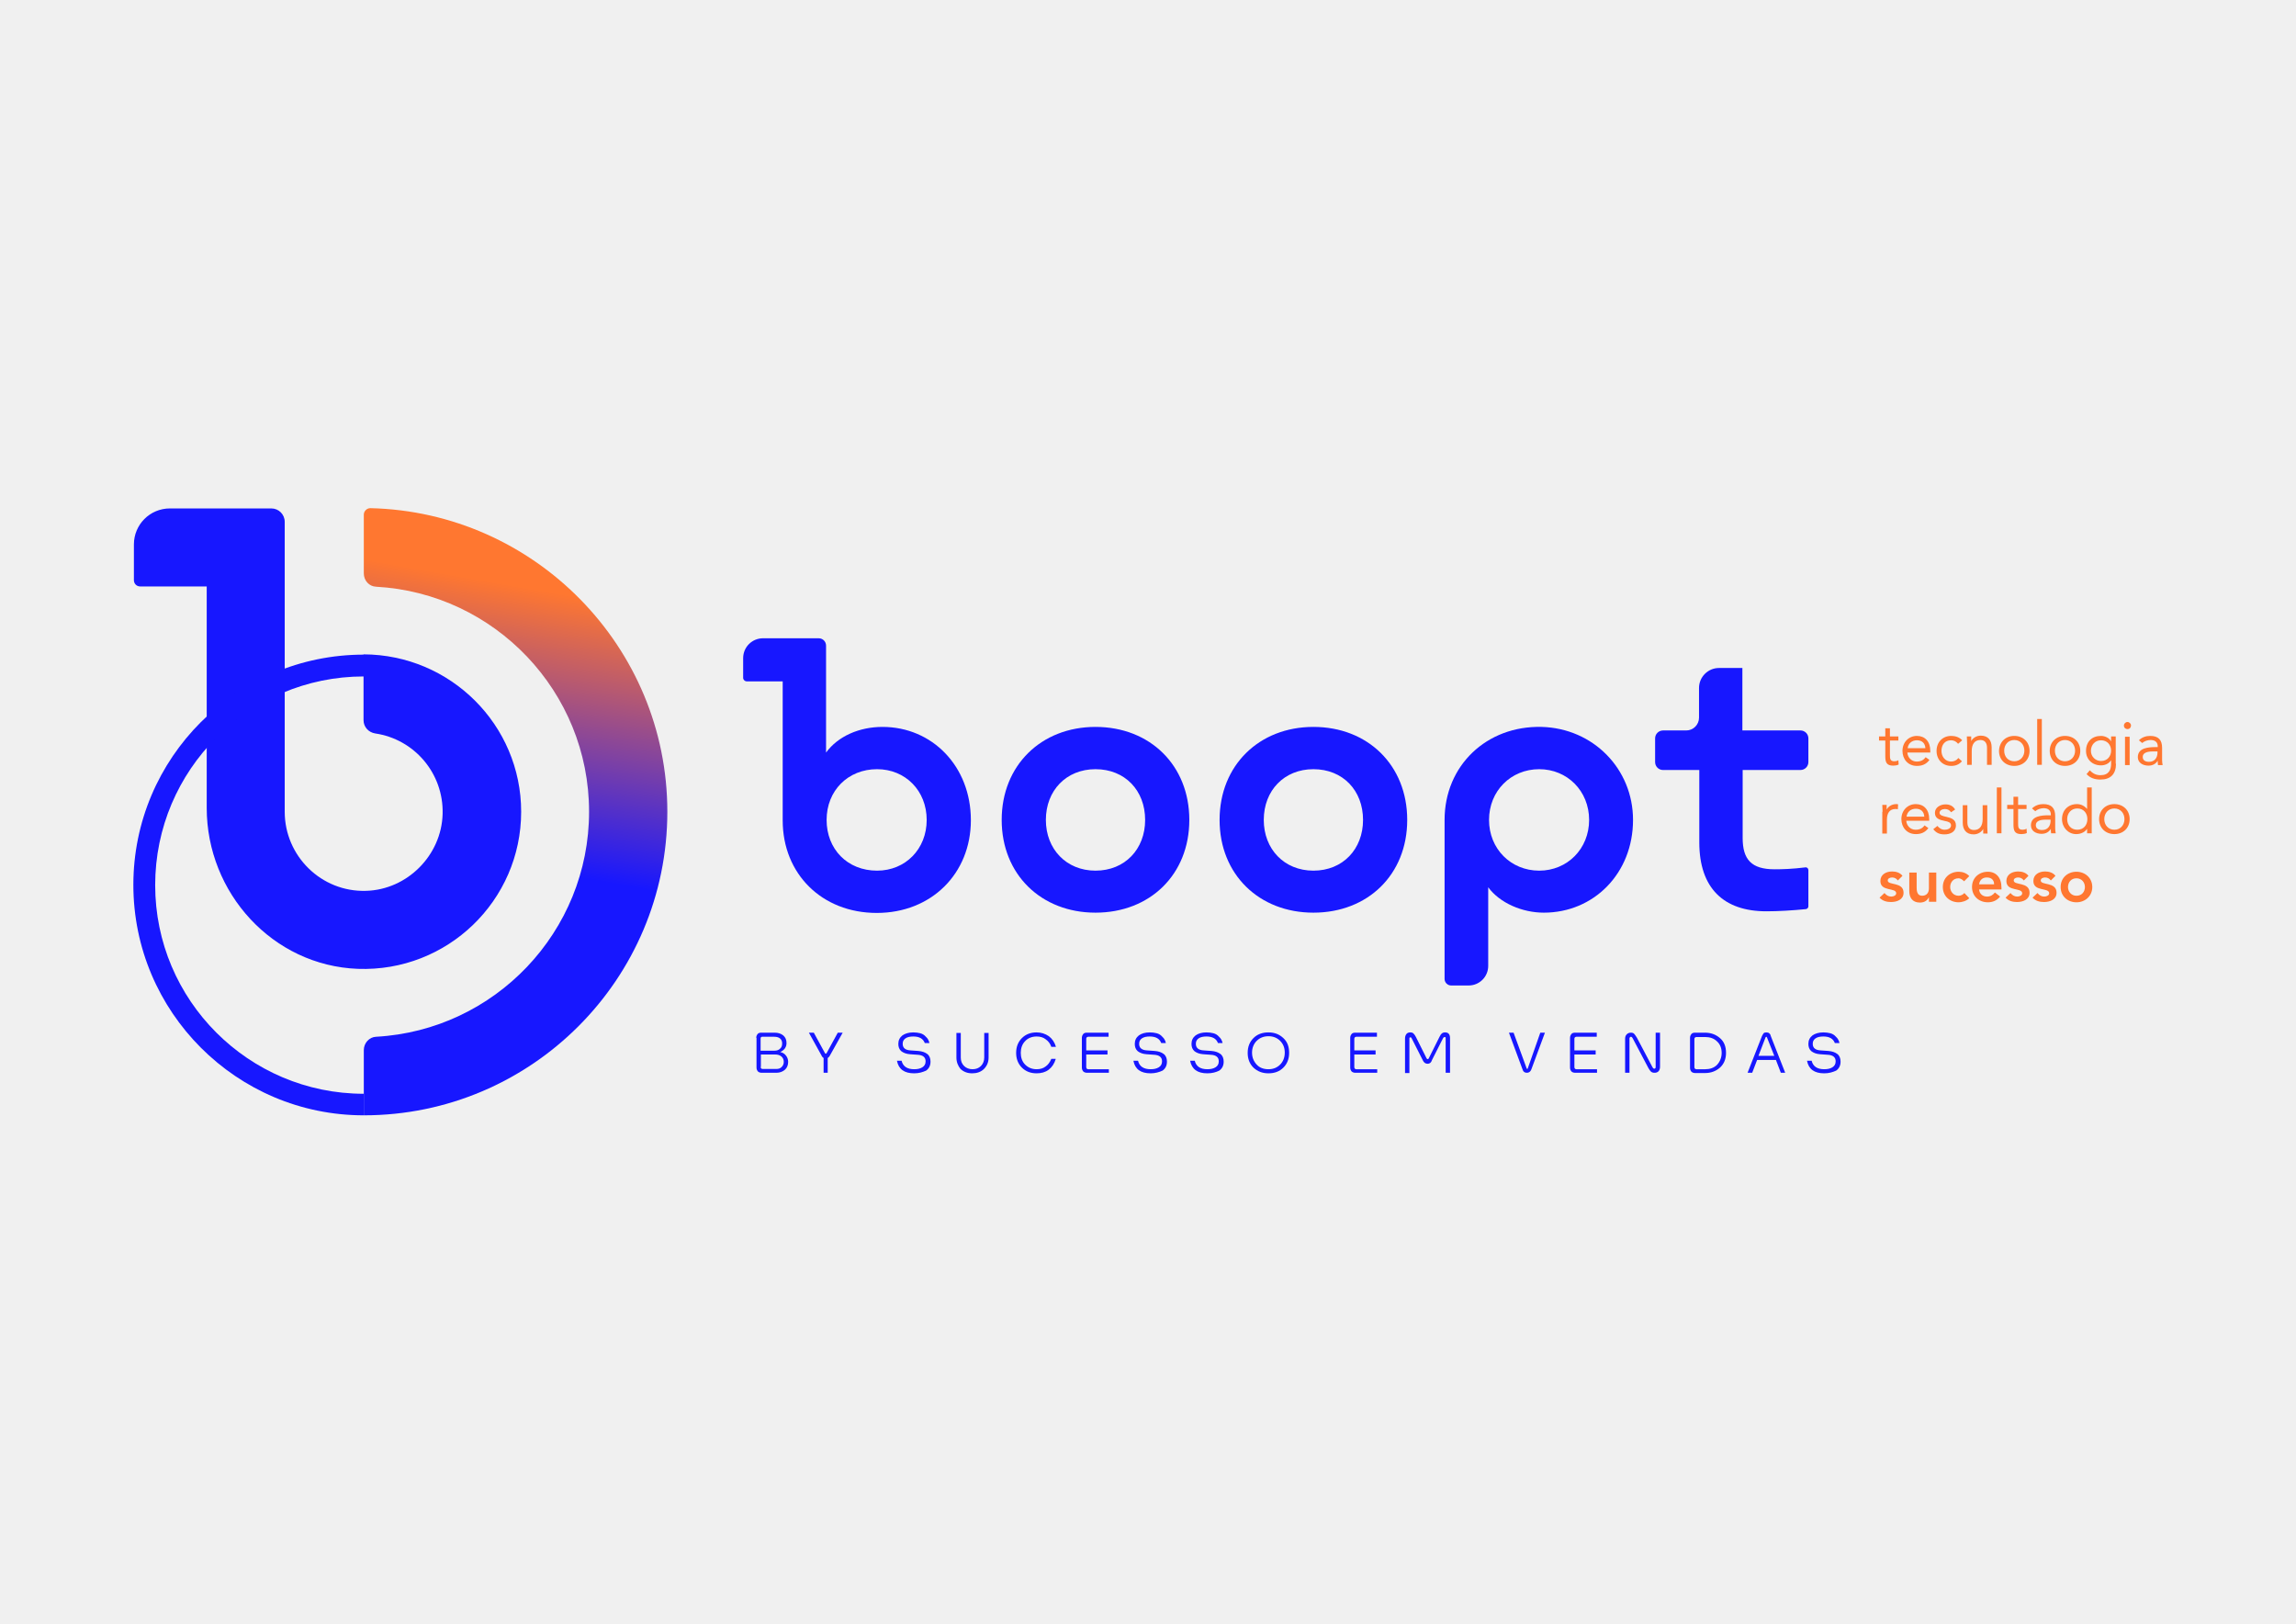
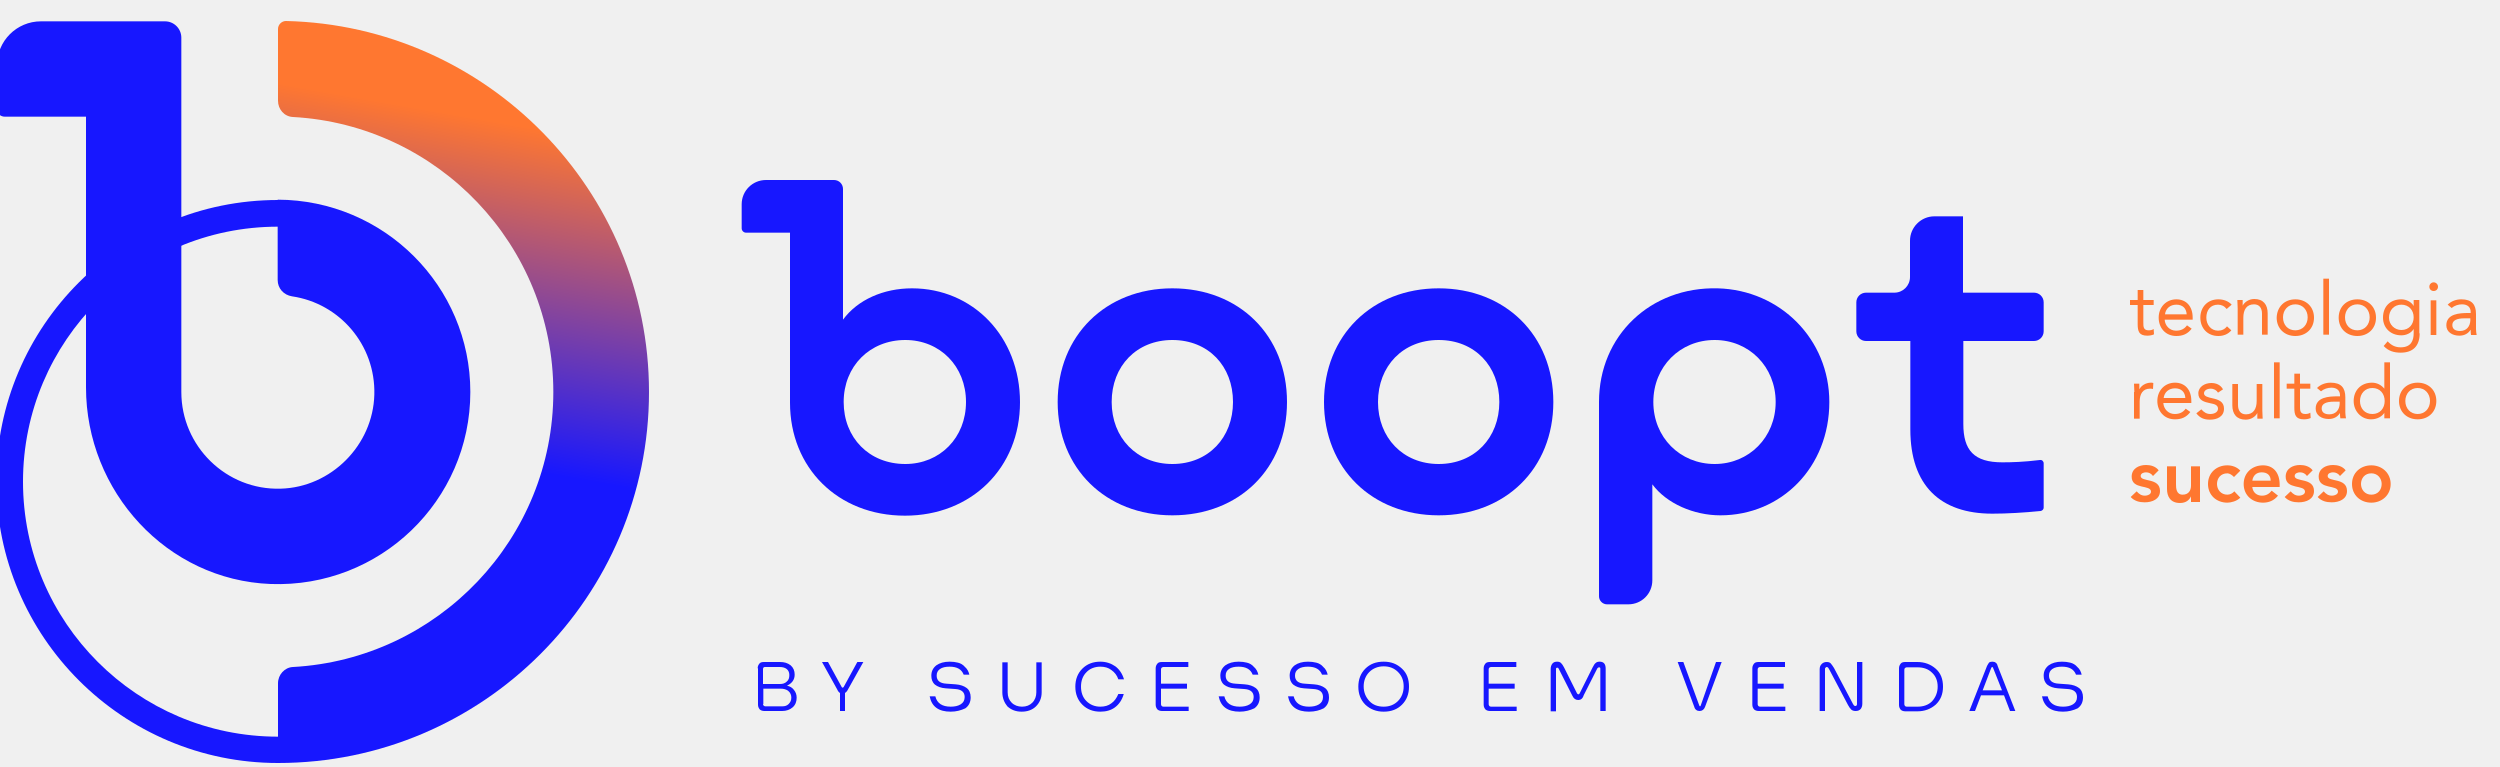
- <svg xmlns="http://www.w3.org/2000/svg" version="1.0" id="Camada_1" x="0px" y="0px" viewBox="0 0 841.9 595.3" style="enable-background:new 0 0 841.9 595.3;" xml:space="preserve">
+ <svg xmlns="http://www.w3.org/2000/svg" version="1.0" id="Camada_1" x="0px" y="0px" viewBox="50 180 750 230" style="enable-background:new 0 0 841.9 595.3;" xml:space="preserve">
  <style type="text/css">
- 	.st0{fill:#FFFFFF;}
- 	.st1{fill:#1717FF;}
- 	.st2{fill:url(#SVGID_1_);}
- 	.st3{fill:url(#SVGID_00000085250553953884094180000006189659160918787987_);}
- 	.st4{fill:#FF7730;}
- 	.st5{fill:url(#SVGID_00000114759404152809002950000014065873346210309783_);}
- 	.st6{fill:url(#SVGID_00000079477240381922484430000001444070709125313434_);}
- 	.st7{fill:url(#SVGID_00000107577519262261450590000012011145633967304073_);}
- </style>
+ 		.st0 {
+ 			fill: #FFFFFF;
+ 		}
+ 
+ 		.st1 {
+ 			fill: #1717FF;
+ 		}
+ 
+ 		.st2 {
+ 			fill: url(#SVGID_1_);
+ 		}
+ 
+ 		.st3 {
+ 			fill: url(#SVGID_00000085250553953884094180000006189659160918787987_);
+ 		}
+ 
+ 		.st4 {
+ 			fill: #FF7730;
+ 		}
+ 
+ 		.st5 {
+ 			fill: url(#SVGID_00000114759404152809002950000014065873346210309783_);
+ 		}
+ 
+ 		.st6 {
+ 			fill: url(#SVGID_00000079477240381922484430000001444070709125313434_);
+ 		}
+ 
+ 		.st7 {
+ 			fill: url(#SVGID_00000107577519262261450590000012011145633967304073_);
+ 		}
+ 	</style>
  <g>
    <g>
      <g>
        <path class="st1" d="M191.1,297.6c0,32.6-27.1,58.8-59.9,57.6c-31.2-1.2-55.4-27.8-55.4-59l0-81.2H51.4c-1.3,0-2.3-1-2.3-2.3     v-13.1c0-7.3,5.9-13.2,13.2-13.2h37.2c2.7,0,4.9,2.2,4.9,4.9v106.3c0,16.3,13.5,29.5,29.8,29c15.1-0.4,27.7-13,28.1-28.2     c0.4-14.9-10.4-27.4-24.7-29.5c-2.5-0.4-4.3-2.4-4.3-4.9l0-24.1C165.2,240,191.1,265.8,191.1,297.6z" />
      </g>
      <g>
        <path class="st1" d="M133.4,408.9c-46.6,0-84.5-37.9-84.5-84.5S86.8,240,133.4,240v8c-42.2,0-76.5,34.3-76.5,76.5     s34.3,76.5,76.5,76.5V408.9z" />
      </g>
      <g>
        <linearGradient id="SVGID_1_" gradientUnits="userSpaceOnUse" x1="198.18" y1="196.093" x2="159.838" y2="413.544">
          <stop offset="9.000000e-02" style="stop-color:#FF7730" />
          <stop offset="0.55" style="stop-color:#1717FF" />
        </linearGradient>
        <path class="st2" d="M244.7,297.6c0,61.4-49.9,111.3-111.3,111.3l0-23.9c0-2.6,2-4.8,4.5-4.9c43.5-2.4,78.1-38.5,78.1-82.5     c0-44-34.6-80.1-78.1-82.5c-2.6-0.1-4.5-2.3-4.5-4.9l0-21.5c0-1.3,1.1-2.4,2.4-2.4C196,187.7,244.7,237.1,244.7,297.6z" />
      </g>
    </g>
    <g>
      <path class="st1" d="M367.3,300.6c0-20,14.5-34.1,34.4-34.1c20,0,34.4,14.1,34.4,34.1s-14.4,34-34.4,34    C381.8,334.6,367.3,320.6,367.3,300.6z M419.9,300.6c0-10.8-7.4-18.6-18.2-18.6c-10.7,0-18.2,7.8-18.2,18.6    c0,10.7,7.5,18.6,18.2,18.6C412.5,319.2,419.9,311.3,419.9,300.6z" />
      <path class="st1" d="M447.2,300.6c0-20,14.5-34.1,34.4-34.1c20,0,34.4,14.1,34.4,34.1s-14.4,34-34.4,34    C461.7,334.6,447.2,320.6,447.2,300.6z M499.8,300.6c0-10.8-7.4-18.6-18.2-18.6c-10.7,0-18.2,7.8-18.2,18.6    c0,10.7,7.5,18.6,18.2,18.6C492.4,319.2,499.8,311.3,499.8,300.6z" />
      <path class="st1" d="M545.7,325.3v28.8c0,4-3.2,7.2-7.2,7.2h-6.4c-1.3,0-2.4-1.1-2.4-2.4v-58.3c0-19.9,15.4-34.6,35.6-34.1    c18.8,0.5,33.5,15.3,33.5,34.1c0,19.6-14.4,34-32.7,34C558.2,334.6,550,331.1,545.7,325.3z M564.4,319.2c10.3,0,18.3-8,18.3-18.6    s-8-18.6-18.3-18.6c-10.4,0-18.4,8-18.4,18.6S554,319.2,564.4,319.2z" />
      <path class="st1" d="M647.7,334.1c-15.6,0-24.6-8.4-24.6-25.3v-26.5h-13.3c-1.6,0-2.9-1.3-2.9-2.9v-8.7c0-1.6,1.3-2.9,2.9-2.9h8.5    c2.6,0,4.7-2.1,4.7-4.7v-10.9c0-4,3.3-7.3,7.3-7.3h8.6v22.9h21.3c1.6,0,2.9,1.3,2.9,2.9v8.7c0,1.6-1.3,2.9-2.9,2.9H639v24.9    c0,7.9,3.2,11.5,11.7,11.5c2.8,0,6.4-0.1,11.3-0.7c0.6-0.1,1.1,0.4,1.1,1v13.3c0,0.5-0.4,0.9-0.9,1    C657.2,333.8,652,334.1,647.7,334.1z" />
      <g>
        <path class="st1" d="M323.6,266.5c-8.5,0-16.3,3.4-20.7,9.4v-39.2c0-1.5-1.2-2.7-2.7-2.7h-20.4c-4,0-7.3,3.2-7.3,7.3v7.2     c0,0.7,0.6,1.3,1.3,1.3H287v51c0,19.5,14.3,33.9,34.5,33.9c20,0,34.5-14.4,34.5-34C356,280.9,341.8,266.5,323.6,266.5z      M321.6,319.2c-10.9,0-18.5-7.9-18.5-18.6c0-10.7,7.8-18.6,18.5-18.6c10.4,0,18.2,7.9,18.2,18.6     C339.8,311.3,332,319.2,321.6,319.2z" />
      </g>
    </g>
    <g>
      <path class="st4" d="M696,271.5H693v5.2c0,1.3,0,2.4,1.6,2.4c0.5,0,1.1-0.1,1.5-0.4l0.1,1.6c-0.6,0.3-1.4,0.4-2,0.4    c-2.5,0-2.9-1.3-2.9-3.5v-5.7h-2.3v-1.5h2.3v-3h1.7v3h3.1V271.5z" />
      <path class="st4" d="M707.5,278.6c-1.2,1.6-2.7,2.2-4.6,2.2c-3.3,0-5.3-2.5-5.3-5.5c0-3.2,2.3-5.5,5.3-5.5c2.9,0,4.9,2,4.9,5.5    v0.6h-8.4c0.1,1.8,1.5,3.3,3.4,3.3c1.5,0,2.5-0.5,3.3-1.6L707.5,278.6z M706,274.3c-0.1-1.8-1.2-2.9-3.1-2.9s-3.2,1.2-3.4,2.9H706    z" />
      <path class="st4" d="M718,272.7c-0.7-0.9-1.6-1.3-2.6-1.3c-2.3,0-3.5,1.7-3.5,3.9c0,2.1,1.4,3.9,3.5,3.9c1.1,0,2-0.4,2.7-1.3    l1.3,1.2c-1,1.2-2.4,1.7-3.9,1.7c-3.2,0-5.4-2.3-5.4-5.5c0-3.2,2.2-5.5,5.4-5.5c1.5,0,3,0.5,4,1.6L718,272.7z" />
      <path class="st4" d="M721.3,272.5c0-1-0.1-1.8-0.1-2.5h1.6c0,0.6,0,1.1,0,1.7h0c0.5-1,1.8-2,3.5-2c2.7,0,4,1.7,4,4.3v6.4h-1.7    v-6.3c0-1.7-0.8-2.8-2.4-2.8c-2.2,0-3.2,1.6-3.2,4v5.1h-1.7V272.5z" />
      <path class="st4" d="M738.6,269.8c3.2,0,5.6,2.2,5.6,5.5c0,3.3-2.4,5.5-5.6,5.5c-3.2,0-5.6-2.2-5.6-5.5    C733.1,272,735.4,269.8,738.6,269.8z M738.6,279.1c2.2,0,3.7-1.7,3.7-3.9c0-2.2-1.5-3.9-3.7-3.9c-2.2,0-3.7,1.7-3.7,3.9    C734.9,277.5,736.4,279.1,738.6,279.1z" />
      <path class="st4" d="M747,263.6h1.7v16.8H747V263.6z" />
      <path class="st4" d="M757.2,269.8c3.2,0,5.6,2.2,5.6,5.5c0,3.3-2.4,5.5-5.6,5.5s-5.6-2.2-5.6-5.5C751.6,272,754,269.8,757.2,269.8    z M757.2,279.1c2.2,0,3.7-1.7,3.7-3.9c0-2.2-1.5-3.9-3.7-3.9s-3.7,1.7-3.7,3.9C753.5,277.5,755,279.1,757.2,279.1z" />
      <path class="st4" d="M775.9,280c0,3.8-2,5.8-5.7,5.8c-2,0-3.7-0.5-5.1-2l1.2-1.4c1.1,1.2,2.3,1.8,3.9,1.8c3.1,0,3.9-2,3.9-4.2    v-1.3h0c-0.8,1.3-2.3,1.9-3.7,1.9c-3.3,0-5.5-2.3-5.5-5.3c0-3.4,2.2-5.5,5.5-5.5c1.4,0,3,0.7,3.7,2h0v-1.8h1.7V280z M770.4,279    c2.4,0,3.7-1.8,3.7-3.8c0-2.2-1.5-3.8-3.7-3.8c-2.2,0-3.7,1.7-3.7,3.9C766.7,277.4,768.4,279,770.4,279z" />
      <path class="st4" d="M780.1,264.7c0.7,0,1.3,0.6,1.3,1.3c0,0.7-0.5,1.3-1.3,1.3c-0.7,0-1.3-0.5-1.3-1.3    C778.8,265.3,779.4,264.7,780.1,264.7z M779.2,270.1h1.7v10.4h-1.7V270.1z" />
      <path class="st4" d="M784.3,271.4c1.1-1.1,2.6-1.6,4.1-1.6c3.1,0,4.4,1.5,4.4,4.4v4.5c0,0.6,0.1,1.3,0.2,1.8h-1.7    c-0.1-0.5-0.1-1.1-0.1-1.6h0c-0.7,1.1-1.8,1.8-3.4,1.8c-2.1,0-3.9-1.1-3.9-3.1c0-3.5,4-3.7,6.6-3.7h0.7v-0.3c0-1.5-1-2.3-2.6-2.3    c-1.1,0-2.3,0.4-3.1,1.1L784.3,271.4z M789.3,275.5c-2.2,0-3.6,0.6-3.6,2c0,1.3,1,1.8,2.3,1.8c2,0,3-1.4,3.1-3.1v-0.7H789.3z" />
      <path class="st4" d="M690.3,297.6c0-1-0.1-1.8-0.1-2.5h1.6c0,0.6,0,1.1,0,1.7h0c0.5-1,1.8-2,3.5-2c0.2,0,0.5,0,0.7,0.1l-0.1,1.8    c-0.3-0.1-0.6-0.1-0.9-0.1c-2.1,0-3.1,1.5-3.1,3.9v5.1h-1.7V297.6z" />
      <path class="st4" d="M707.1,303.6c-1.2,1.6-2.7,2.2-4.6,2.2c-3.3,0-5.3-2.5-5.3-5.5c0-3.2,2.3-5.5,5.3-5.5c2.9,0,4.9,2,4.9,5.5    v0.6H699c0.1,1.8,1.5,3.3,3.4,3.3c1.5,0,2.5-0.5,3.3-1.6L707.1,303.6z M705.6,299.4c-0.1-1.8-1.2-2.9-3.1-2.9s-3.2,1.2-3.4,2.9    H705.6z" />
      <path class="st4" d="M710.4,302.8c0.7,0.8,1.5,1.4,2.7,1.4c1.1,0,2.3-0.5,2.3-1.6c0-1.1-1.1-1.4-2.2-1.6c-2-0.4-3.7-0.9-3.7-3    c0-2,2-3.1,3.9-3.1c1.5,0,2.8,0.6,3.5,1.9l-1.5,1c-0.4-0.7-1.2-1.2-2.2-1.2c-1,0-2,0.5-2,1.4c0,0.9,1.2,1.2,2.6,1.5    c1.8,0.4,3.4,1,3.4,3.1c0,2.4-2.1,3.3-4.2,3.3c-1.8,0-3-0.5-4.1-1.9L710.4,302.8z" />
      <path class="st4" d="M728.7,303.1c0,1,0.1,1.8,0.1,2.5h-1.6c0-0.6,0-1.1,0-1.7h0c-0.5,1-1.8,2-3.5,2c-2.7,0-4-1.7-4-4.3v-6.4h1.7    v6.3c0,1.7,0.8,2.8,2.4,2.8c2.2,0,3.2-1.6,3.2-4v-5.1h1.7V303.1z" />
      <path class="st4" d="M732.2,288.7h1.7v16.8h-1.7V288.7z" />
      <path class="st4" d="M743.1,296.6H740v5.2c0,1.3,0,2.4,1.6,2.4c0.5,0,1.1-0.1,1.5-0.4l0.1,1.6c-0.6,0.3-1.4,0.4-2,0.4    c-2.5,0-2.9-1.3-2.9-3.5v-5.7H736v-1.5h2.3v-3h1.7v3h3.1V296.6z" />
      <path class="st4" d="M745.1,296.4c1.1-1.1,2.6-1.6,4.1-1.6c3.1,0,4.4,1.5,4.4,4.4v4.5c0,0.6,0.1,1.3,0.2,1.8h-1.7    c-0.1-0.5-0.1-1.1-0.1-1.6h0c-0.7,1.1-1.8,1.8-3.4,1.8c-2.1,0-3.9-1.1-3.9-3.1c0-3.5,4-3.7,6.6-3.7h0.7v-0.3c0-1.5-1-2.3-2.6-2.3    c-1.1,0-2.3,0.4-3.1,1.1L745.1,296.4z M750.1,300.5c-2.2,0-3.6,0.6-3.6,2c0,1.3,1,1.8,2.3,1.8c2,0,3-1.4,3.1-3.1v-0.7H750.1z" />
      <path class="st4" d="M765.4,303.7L765.4,303.7c-0.7,1.2-2.2,2.1-4.1,2.1c-2.9,0-5.2-2.4-5.2-5.5c0-3.2,2.2-5.5,5.5-5.5    c1.5,0,2.8,0.7,3.7,1.8h0v-7.9h1.7v16.8h-1.7V303.7z M761.7,296.4c-2.2,0-3.7,1.7-3.7,3.9c0,2.2,1.4,3.9,3.7,3.9s3.7-1.7,3.7-3.9    C765.4,298.1,764,296.4,761.7,296.4z" />
      <path class="st4" d="M775.3,294.8c3.2,0,5.6,2.2,5.6,5.5s-2.4,5.5-5.6,5.5s-5.6-2.2-5.6-5.5S772.1,294.8,775.3,294.8z     M775.3,304.2c2.2,0,3.7-1.7,3.7-3.9c0-2.2-1.5-3.9-3.7-3.9s-3.7,1.7-3.7,3.9C771.6,302.5,773.1,304.2,775.3,304.2z" />
      <path class="st4" d="M695.9,322.8c-0.5-0.7-1.2-1.1-2.1-1.1c-0.7,0-1.6,0.3-1.6,1.1c0,1.9,5.8,0.4,5.8,4.5c0,2.5-2.4,3.4-4.6,3.4    c-1.6,0-3.1-0.4-4.2-1.6l1.8-1.7c0.7,0.8,1.4,1.3,2.5,1.3c0.8,0,1.8-0.4,1.8-1.2c0-2.2-5.8-0.5-5.8-4.5c0-2.4,2.1-3.5,4.3-3.5    c1.4,0,2.9,0.4,3.8,1.6L695.9,322.8z" />
      <path class="st4" d="M709.8,330.6h-2.5v-1.7h0c-0.5,1.1-1.5,2-3.3,2c-2.9,0-3.9-2-3.9-4.2v-6.8h2.7v5.4c0,1.2,0.1,3.1,2,3.1    c1.8,0,2.5-1.3,2.5-2.7v-5.8h2.7V330.6z" />
      <path class="st4" d="M720.2,323.1c-0.6-0.6-1.3-1.1-2-1.1c-2,0-3.1,1.5-3.1,3.2s1.2,3.2,3.1,3.2c0.8,0,1.6-0.4,2.1-1l1.8,1.9    c-1.1,1.1-2.9,1.5-3.9,1.5c-3.2,0-5.8-2.2-5.8-5.6s2.6-5.6,5.8-5.6c1.4,0,2.9,0.5,3.9,1.6L720.2,323.1z" />
      <path class="st4" d="M725.7,326.2c0.2,1.6,1.4,2.5,2.9,2.5c1.3,0,2.2-0.6,2.9-1.5l1.9,1.5c-1.2,1.5-2.8,2.1-4.5,2.1    c-3.2,0-5.8-2.2-5.8-5.6s2.6-5.6,5.8-5.6c3,0,5,2.1,5,5.8v0.7H725.7z M731.2,324.2c0-1.6-1-2.5-2.7-2.5c-1.6,0-2.6,1-2.8,2.5    H731.2z" />
      <path class="st4" d="M742.1,322.8c-0.5-0.7-1.2-1.1-2.1-1.1c-0.7,0-1.6,0.3-1.6,1.1c0,1.9,5.8,0.4,5.8,4.5c0,2.5-2.4,3.4-4.6,3.4    c-1.6,0-3.1-0.4-4.2-1.6l1.8-1.7c0.7,0.8,1.4,1.3,2.5,1.3c0.8,0,1.8-0.4,1.8-1.2c0-2.2-5.8-0.5-5.8-4.5c0-2.4,2.1-3.5,4.3-3.5    c1.4,0,2.9,0.4,3.8,1.6L742.1,322.8z" />
      <path class="st4" d="M752,322.8c-0.5-0.7-1.2-1.1-2.1-1.1c-0.7,0-1.6,0.3-1.6,1.1c0,1.9,5.8,0.4,5.8,4.5c0,2.5-2.4,3.4-4.6,3.4    c-1.6,0-3.1-0.4-4.2-1.6l1.8-1.7c0.7,0.8,1.4,1.3,2.5,1.3c0.8,0,1.8-0.4,1.8-1.2c0-2.2-5.8-0.5-5.8-4.5c0-2.4,2.1-3.5,4.3-3.5    c1.4,0,2.9,0.4,3.8,1.6L752,322.8z" />
      <path class="st4" d="M761.4,319.6c3.2,0,5.8,2.3,5.8,5.6s-2.6,5.6-5.8,5.6c-3.2,0-5.8-2.2-5.8-5.6S758.2,319.6,761.4,319.6z     M761.4,328.4c2,0,3.1-1.5,3.1-3.2s-1.2-3.2-3.1-3.2c-2,0-3.1,1.5-3.1,3.2S759.5,328.4,761.4,328.4z" />
    </g>
  </g>
  <g>
    <path class="st1" d="M277.3,380.5c0-0.6,0.2-1,0.5-1.4s0.8-0.5,1.4-0.5h4.8c1.3,0,2.3,0.3,3.2,1c0.8,0.7,1.2,1.6,1.2,2.8   c0,1.5-0.8,2.6-2.3,3.3c0.9,0.2,1.6,0.6,2.1,1.3c0.5,0.6,0.8,1.4,0.8,2.3c0,1.2-0.4,2.2-1.2,2.9c-0.8,0.7-1.9,1.1-3.1,1.1h-5.4   c-0.6,0-1.1-0.2-1.4-0.5c-0.3-0.4-0.5-0.8-0.5-1.4V380.5z M286.8,382.5c0-0.8-0.3-1.4-0.8-1.8c-0.5-0.4-1.2-0.6-2.1-0.6h-4.4   c-0.4,0-0.6,0.2-0.6,0.7v4.4h5.1c0.8,0,1.5-0.2,2-0.7C286.6,384,286.8,383.4,286.8,382.5z M278.9,391.2c0,0.2,0.1,0.3,0.2,0.5   c0.1,0.1,0.3,0.2,0.5,0.2h5.1c0.8,0,1.4-0.2,1.9-0.7s0.8-1.1,0.8-1.9c0-0.8-0.3-1.5-0.9-2c-0.6-0.5-1.4-0.7-2.3-0.7h-5.2V391.2z" />
    <path class="st1" d="M304.3,387c-0.2,0.4-0.5,0.7-0.8,0.9v5.4H302v-5.4c-0.3-0.2-0.6-0.5-0.8-1l-4.6-8.3h1.8l4.1,7.5   c0.1,0.2,0.2,0.2,0.3,0.2c0.1,0,0.2-0.1,0.3-0.2l4.1-7.5h1.8L304.3,387z" />
    <path class="st1" d="M335.2,393.5c-3.6,0-5.7-1.5-6.3-4.6h1.7c0.5,2.1,2.1,3.1,4.6,3.1c1.2,0,2.2-0.2,3-0.7   c0.8-0.5,1.2-1.2,1.2-2.2c0-1.5-1-2.3-2.9-2.4l-2.8-0.2c-1.4-0.1-2.4-0.5-3.2-1.1c-0.8-0.7-1.1-1.6-1.1-2.7c0-1.3,0.5-2.3,1.5-3.1   c1-0.7,2.3-1.1,4-1.1c0.9,0,1.7,0.1,2.5,0.3s1.5,0.6,2.1,1.3c0.7,0.6,1.1,1.4,1.3,2.3h-1.7c-0.6-1.6-2-2.4-4.2-2.4   c-1.2,0-2.2,0.2-2.9,0.7s-1,1.1-1,2c0,1.5,1,2.3,2.9,2.4l2.8,0.2c1.4,0.1,2.5,0.5,3.3,1.1s1.2,1.6,1.2,2.8c0,1.4-0.5,2.5-1.6,3.3   C338.3,393.1,336.9,393.5,335.2,393.5z" />
    <path class="st1" d="M350.7,387.7v-9h1.6v9c0,1.3,0.4,2.3,1.2,3.1c0.8,0.8,1.9,1.2,3.1,1.2c1.3,0,2.3-0.4,3.1-1.2s1.2-1.9,1.2-3.1   v-9h1.6v9c0,1.7-0.6,3.1-1.7,4.2c-1.1,1.1-2.6,1.6-4.3,1.6c-1.7,0-3.1-0.5-4.3-1.6C351.3,390.8,350.7,389.4,350.7,387.7z" />
    <path class="st1" d="M387.1,388.3c-0.5,1.7-1.4,3-2.6,3.9c-1.2,0.9-2.7,1.3-4.4,1.3c-2.2,0-4-0.7-5.4-2.1c-1.4-1.4-2.1-3.2-2.1-5.4   s0.7-4,2.1-5.4c1.4-1.4,3.2-2.1,5.4-2.1c1.7,0,3.2,0.5,4.5,1.4c1.2,0.9,2.1,2.2,2.6,3.9h-1.7c-0.4-1.2-1.1-2.1-2.1-2.8   c-0.9-0.7-2-1-3.3-1c-1.7,0-3.2,0.6-4.2,1.7c-1.1,1.1-1.6,2.6-1.6,4.3c0,1.7,0.5,3.2,1.6,4.3c1.1,1.1,2.5,1.7,4.2,1.7   c1.3,0,2.4-0.3,3.3-1c0.9-0.6,1.6-1.6,2.1-2.8H387.1z" />
    <path class="st1" d="M406.6,391.8v1.5h-8c-0.6,0-1.1-0.2-1.4-0.5c-0.3-0.4-0.5-0.8-0.5-1.4v-10.9c0-0.6,0.2-1,0.5-1.4   s0.8-0.5,1.4-0.5h7.9v1.5H399c-0.2,0-0.3,0.1-0.5,0.2c-0.1,0.1-0.2,0.3-0.2,0.5v4.3h7.8v1.5h-7.8v4.7c0,0.2,0.1,0.3,0.2,0.5   c0.1,0.1,0.3,0.2,0.5,0.2H406.6z" />
    <path class="st1" d="M421.9,393.5c-3.6,0-5.7-1.5-6.3-4.6h1.7c0.5,2.1,2.1,3.1,4.6,3.1c1.2,0,2.2-0.2,3-0.7   c0.8-0.5,1.2-1.2,1.2-2.2c0-1.5-1-2.3-2.9-2.4l-2.8-0.2c-1.4-0.1-2.4-0.5-3.2-1.1c-0.8-0.7-1.1-1.6-1.1-2.7c0-1.3,0.5-2.3,1.5-3.1   c1-0.7,2.3-1.1,4-1.1c0.9,0,1.7,0.1,2.5,0.3s1.5,0.6,2.1,1.3c0.7,0.6,1.1,1.4,1.3,2.3h-1.7c-0.6-1.6-2-2.4-4.2-2.4   c-1.2,0-2.2,0.2-2.9,0.7s-1,1.1-1,2c0,1.5,1,2.3,2.9,2.4l2.8,0.2c1.4,0.1,2.5,0.5,3.3,1.1s1.2,1.6,1.2,2.8c0,1.4-0.5,2.5-1.6,3.3   C425,393.1,423.6,393.5,421.9,393.5z" />
    <path class="st1" d="M442.7,393.5c-3.6,0-5.7-1.5-6.3-4.6h1.7c0.5,2.1,2.1,3.1,4.6,3.1c1.2,0,2.2-0.2,3-0.7   c0.8-0.5,1.2-1.2,1.2-2.2c0-1.5-1-2.3-2.9-2.4l-2.8-0.2c-1.4-0.1-2.4-0.5-3.2-1.1c-0.8-0.7-1.1-1.6-1.1-2.7c0-1.3,0.5-2.3,1.5-3.1   c1-0.7,2.3-1.1,4-1.1c0.9,0,1.7,0.1,2.5,0.3s1.5,0.6,2.1,1.3c0.7,0.6,1.1,1.4,1.3,2.3h-1.7c-0.6-1.6-2-2.4-4.2-2.4   c-1.2,0-2.2,0.2-2.9,0.7s-1,1.1-1,2c0,1.5,1,2.3,2.9,2.4l2.8,0.2c1.4,0.1,2.5,0.5,3.3,1.1s1.2,1.6,1.2,2.8c0,1.4-0.5,2.5-1.6,3.3   C445.9,393.1,444.5,393.5,442.7,393.5z" />
    <path class="st1" d="M470.6,391.4c-1.4,1.4-3.2,2.1-5.5,2.1c-2.2,0-4-0.7-5.5-2.1c-1.4-1.4-2.1-3.2-2.1-5.4c0-2.2,0.7-4,2.1-5.4   s3.2-2.1,5.5-2.1s4,0.7,5.5,2.1s2.1,3.2,2.1,5.4C472.7,388.2,472,390,470.6,391.4z M465.1,392c1.8,0,3.2-0.6,4.3-1.7   c1.1-1.1,1.7-2.6,1.7-4.4c0-1.8-0.6-3.2-1.7-4.3c-1.1-1.1-2.5-1.7-4.3-1.7c-1.7,0-3.2,0.6-4.3,1.7s-1.7,2.6-1.7,4.3   c0,1.8,0.6,3.2,1.7,4.4S463.4,392,465.1,392z" />
    <path class="st1" d="M505,391.8v1.5h-8c-0.6,0-1.1-0.2-1.4-0.5c-0.3-0.4-0.5-0.8-0.5-1.4v-10.9c0-0.6,0.2-1,0.5-1.4   s0.8-0.5,1.4-0.5h7.9v1.5h-7.6c-0.2,0-0.3,0.1-0.5,0.2c-0.1,0.1-0.2,0.3-0.2,0.5v4.3h7.8v1.5h-7.8v4.7c0,0.2,0.1,0.3,0.2,0.5   c0.1,0.1,0.3,0.2,0.5,0.2H505z" />
    <path class="st1" d="M523.5,390c-0.8,0-1.4-0.4-1.8-1.3l-4.1-8.1c-0.1-0.2-0.2-0.3-0.4-0.3c-0.1,0-0.2,0-0.3,0.1s-0.1,0.2-0.1,0.3   v12.7h-1.6v-12.7c0-0.7,0.2-1.2,0.5-1.6c0.3-0.4,0.8-0.6,1.4-0.6c0.5,0,0.9,0.1,1.2,0.4c0.3,0.3,0.6,0.7,0.9,1.3l3.9,7.8   c0.1,0.2,0.3,0.3,0.4,0.3c0.2,0,0.3-0.1,0.4-0.3l3.9-7.8c0.3-0.6,0.6-1.1,0.9-1.3c0.3-0.3,0.7-0.4,1.2-0.4c1.2,0,1.8,0.7,1.8,2.1   v12.7h-1.6v-12.7c0-0.3-0.1-0.4-0.4-0.4c-0.2,0-0.3,0.1-0.5,0.3l-4.1,8.1C524.8,389.6,524.2,390,523.5,390z" />
    <path class="st1" d="M564.8,378.6h1.7l-5,13.5c-0.3,0.8-0.9,1.2-1.6,1.2c-0.4,0-0.8-0.1-1-0.3c-0.3-0.2-0.5-0.5-0.6-0.9l-5-13.5   h1.7l4.8,13.1c0.1,0.1,0.1,0.2,0.2,0.2s0.2-0.1,0.2-0.2L564.8,378.6z" />
    <path class="st1" d="M585.6,391.8v1.5h-8c-0.6,0-1.1-0.2-1.4-0.5c-0.3-0.4-0.5-0.8-0.5-1.4v-10.9c0-0.6,0.2-1,0.5-1.4   s0.8-0.5,1.4-0.5h7.9v1.5H578c-0.2,0-0.3,0.1-0.5,0.2c-0.1,0.1-0.2,0.3-0.2,0.5v4.3h7.8v1.5h-7.8v4.7c0,0.2,0.1,0.3,0.2,0.5   c0.1,0.1,0.3,0.2,0.5,0.2H585.6z" />
    <path class="st1" d="M597.5,380.7v12.6h-1.6v-12.5c0-0.7,0.2-1.2,0.6-1.6c0.4-0.4,0.9-0.6,1.5-0.6c0.5,0,0.9,0.1,1.2,0.4   c0.3,0.3,0.6,0.8,1,1.4l5.7,10.8c0.1,0.2,0.2,0.3,0.2,0.3c0,0.1,0.1,0.1,0.2,0.2c0.1,0.1,0.2,0.1,0.3,0.1c0.3,0,0.5-0.2,0.5-0.6   v-12.6h1.6v12.5c0,0.7-0.2,1.2-0.5,1.6c-0.4,0.4-0.8,0.6-1.5,0.6c-0.5,0-0.9-0.1-1.3-0.4c-0.3-0.3-0.7-0.8-1-1.4l-5.7-10.8   c-0.1-0.2-0.2-0.3-0.2-0.3c0-0.1-0.1-0.1-0.2-0.2c-0.1-0.1-0.2-0.1-0.3-0.1c-0.1,0-0.3,0.1-0.3,0.2   C597.5,380.4,597.5,380.6,597.5,380.7z" />
    <path class="st1" d="M619.7,380.5c0-0.6,0.2-1,0.5-1.4s0.8-0.5,1.4-0.5h3.6c2.2,0,4,0.7,5.5,2c1.5,1.3,2.2,3.1,2.2,5.4   c0,2.2-0.7,4-2.2,5.4c-1.5,1.3-3.3,2-5.5,2h-3.6c-0.6,0-1.1-0.2-1.4-0.5c-0.3-0.4-0.5-0.8-0.5-1.4V380.5z M631.3,386   c0-1.8-0.6-3.2-1.7-4.2c-1.1-1.1-2.6-1.6-4.3-1.6H622c-0.2,0-0.3,0.1-0.5,0.2c-0.1,0.1-0.2,0.3-0.2,0.5v10.4c0,0.2,0.1,0.3,0.2,0.5   c0.1,0.1,0.3,0.2,0.5,0.2h3.3c1.7,0,3.2-0.5,4.3-1.6C630.7,389.2,631.3,387.7,631.3,386z" />
    <path class="st1" d="M653,393.3l-1.8-4.7h-6.9l-1.8,4.7h-1.7l5.3-13.5c0.2-0.4,0.4-0.7,0.6-1c0.2-0.2,0.6-0.3,1-0.3   c0.4,0,0.8,0.1,1,0.3c0.3,0.2,0.5,0.5,0.6,1l5.3,13.5H653z M647.4,380.3l-2.6,6.8h5.8l-2.7-6.8c-0.1-0.1-0.1-0.2-0.2-0.2   S647.5,380.2,647.4,380.3z" />
    <path class="st1" d="M668.9,393.5c-3.6,0-5.7-1.5-6.3-4.6h1.7c0.5,2.1,2.1,3.1,4.6,3.1c1.2,0,2.2-0.2,3-0.7   c0.8-0.5,1.2-1.2,1.2-2.2c0-1.5-1-2.3-2.9-2.4l-2.8-0.2c-1.4-0.1-2.4-0.5-3.2-1.1c-0.8-0.7-1.1-1.6-1.1-2.7c0-1.3,0.5-2.3,1.5-3.1   c1-0.7,2.3-1.1,4-1.1c0.9,0,1.7,0.1,2.5,0.3s1.5,0.6,2.1,1.3c0.7,0.6,1.1,1.4,1.3,2.3h-1.7c-0.6-1.6-2-2.4-4.2-2.4   c-1.2,0-2.2,0.2-2.9,0.7s-1,1.1-1,2c0,1.5,1,2.3,2.9,2.4l2.8,0.2c1.4,0.1,2.5,0.5,3.3,1.1s1.2,1.6,1.2,2.8c0,1.4-0.5,2.5-1.6,3.3   C672,393.1,670.6,393.5,668.9,393.5z" />
  </g>
</svg>
